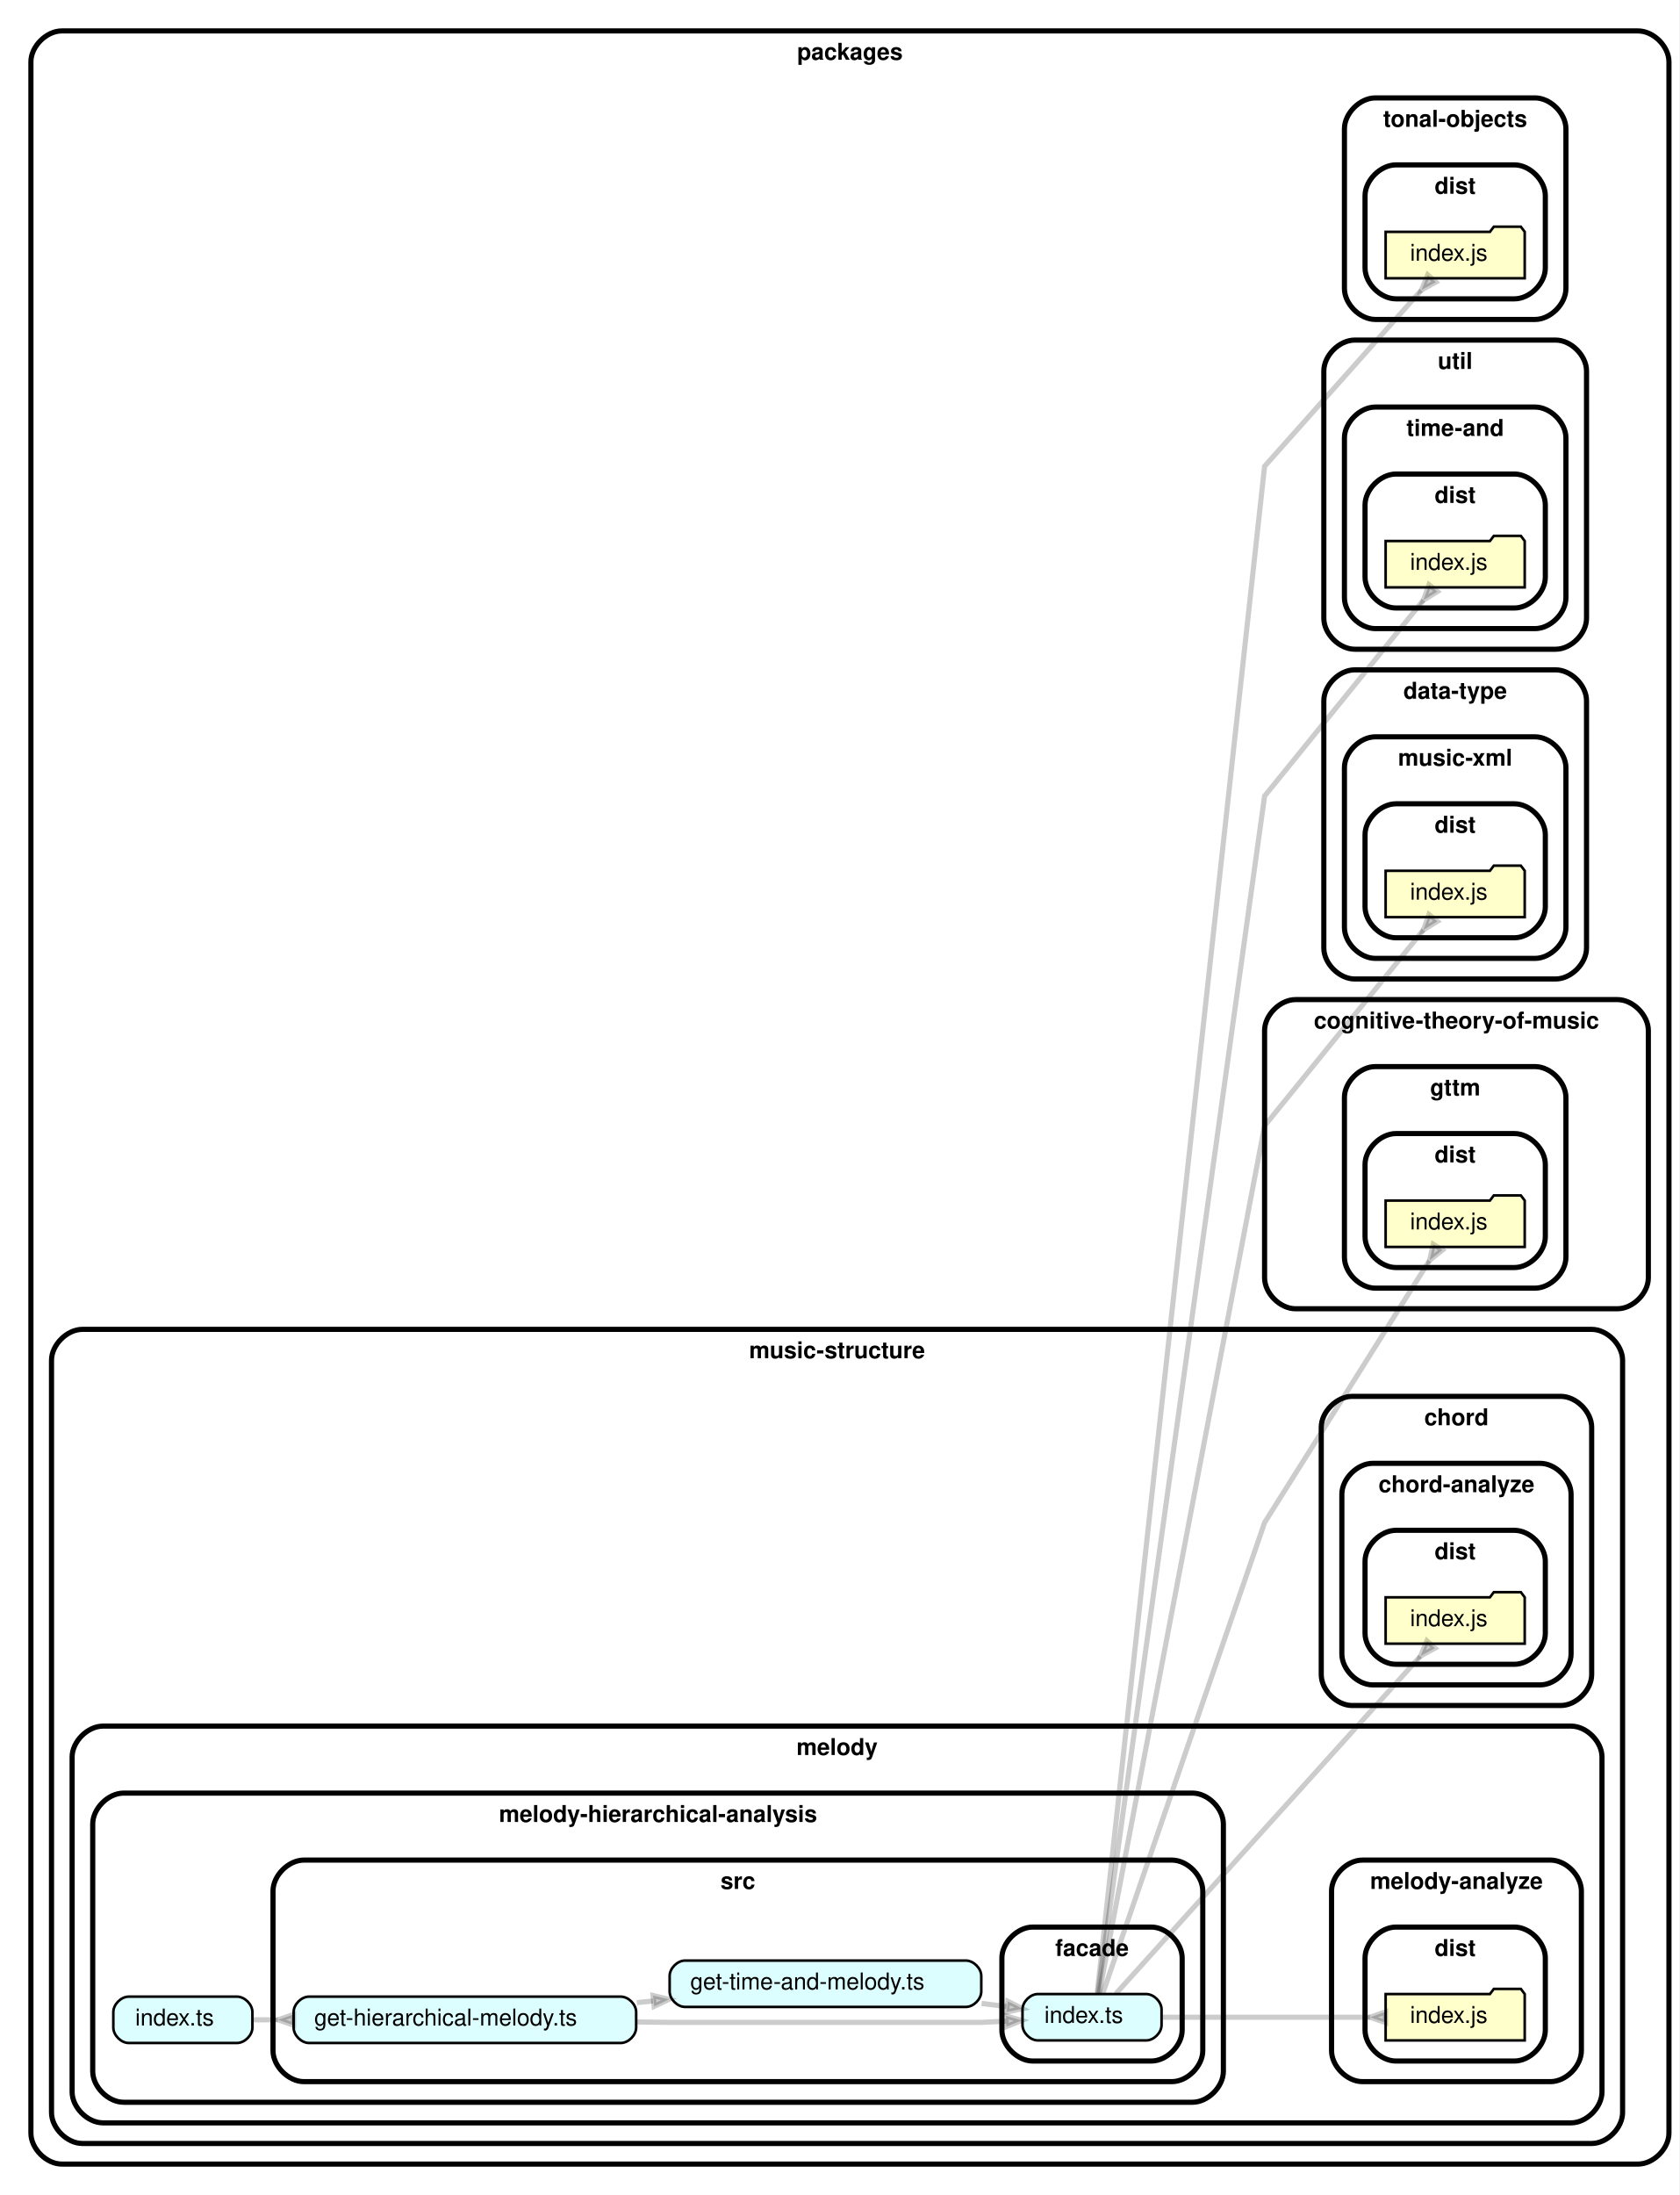
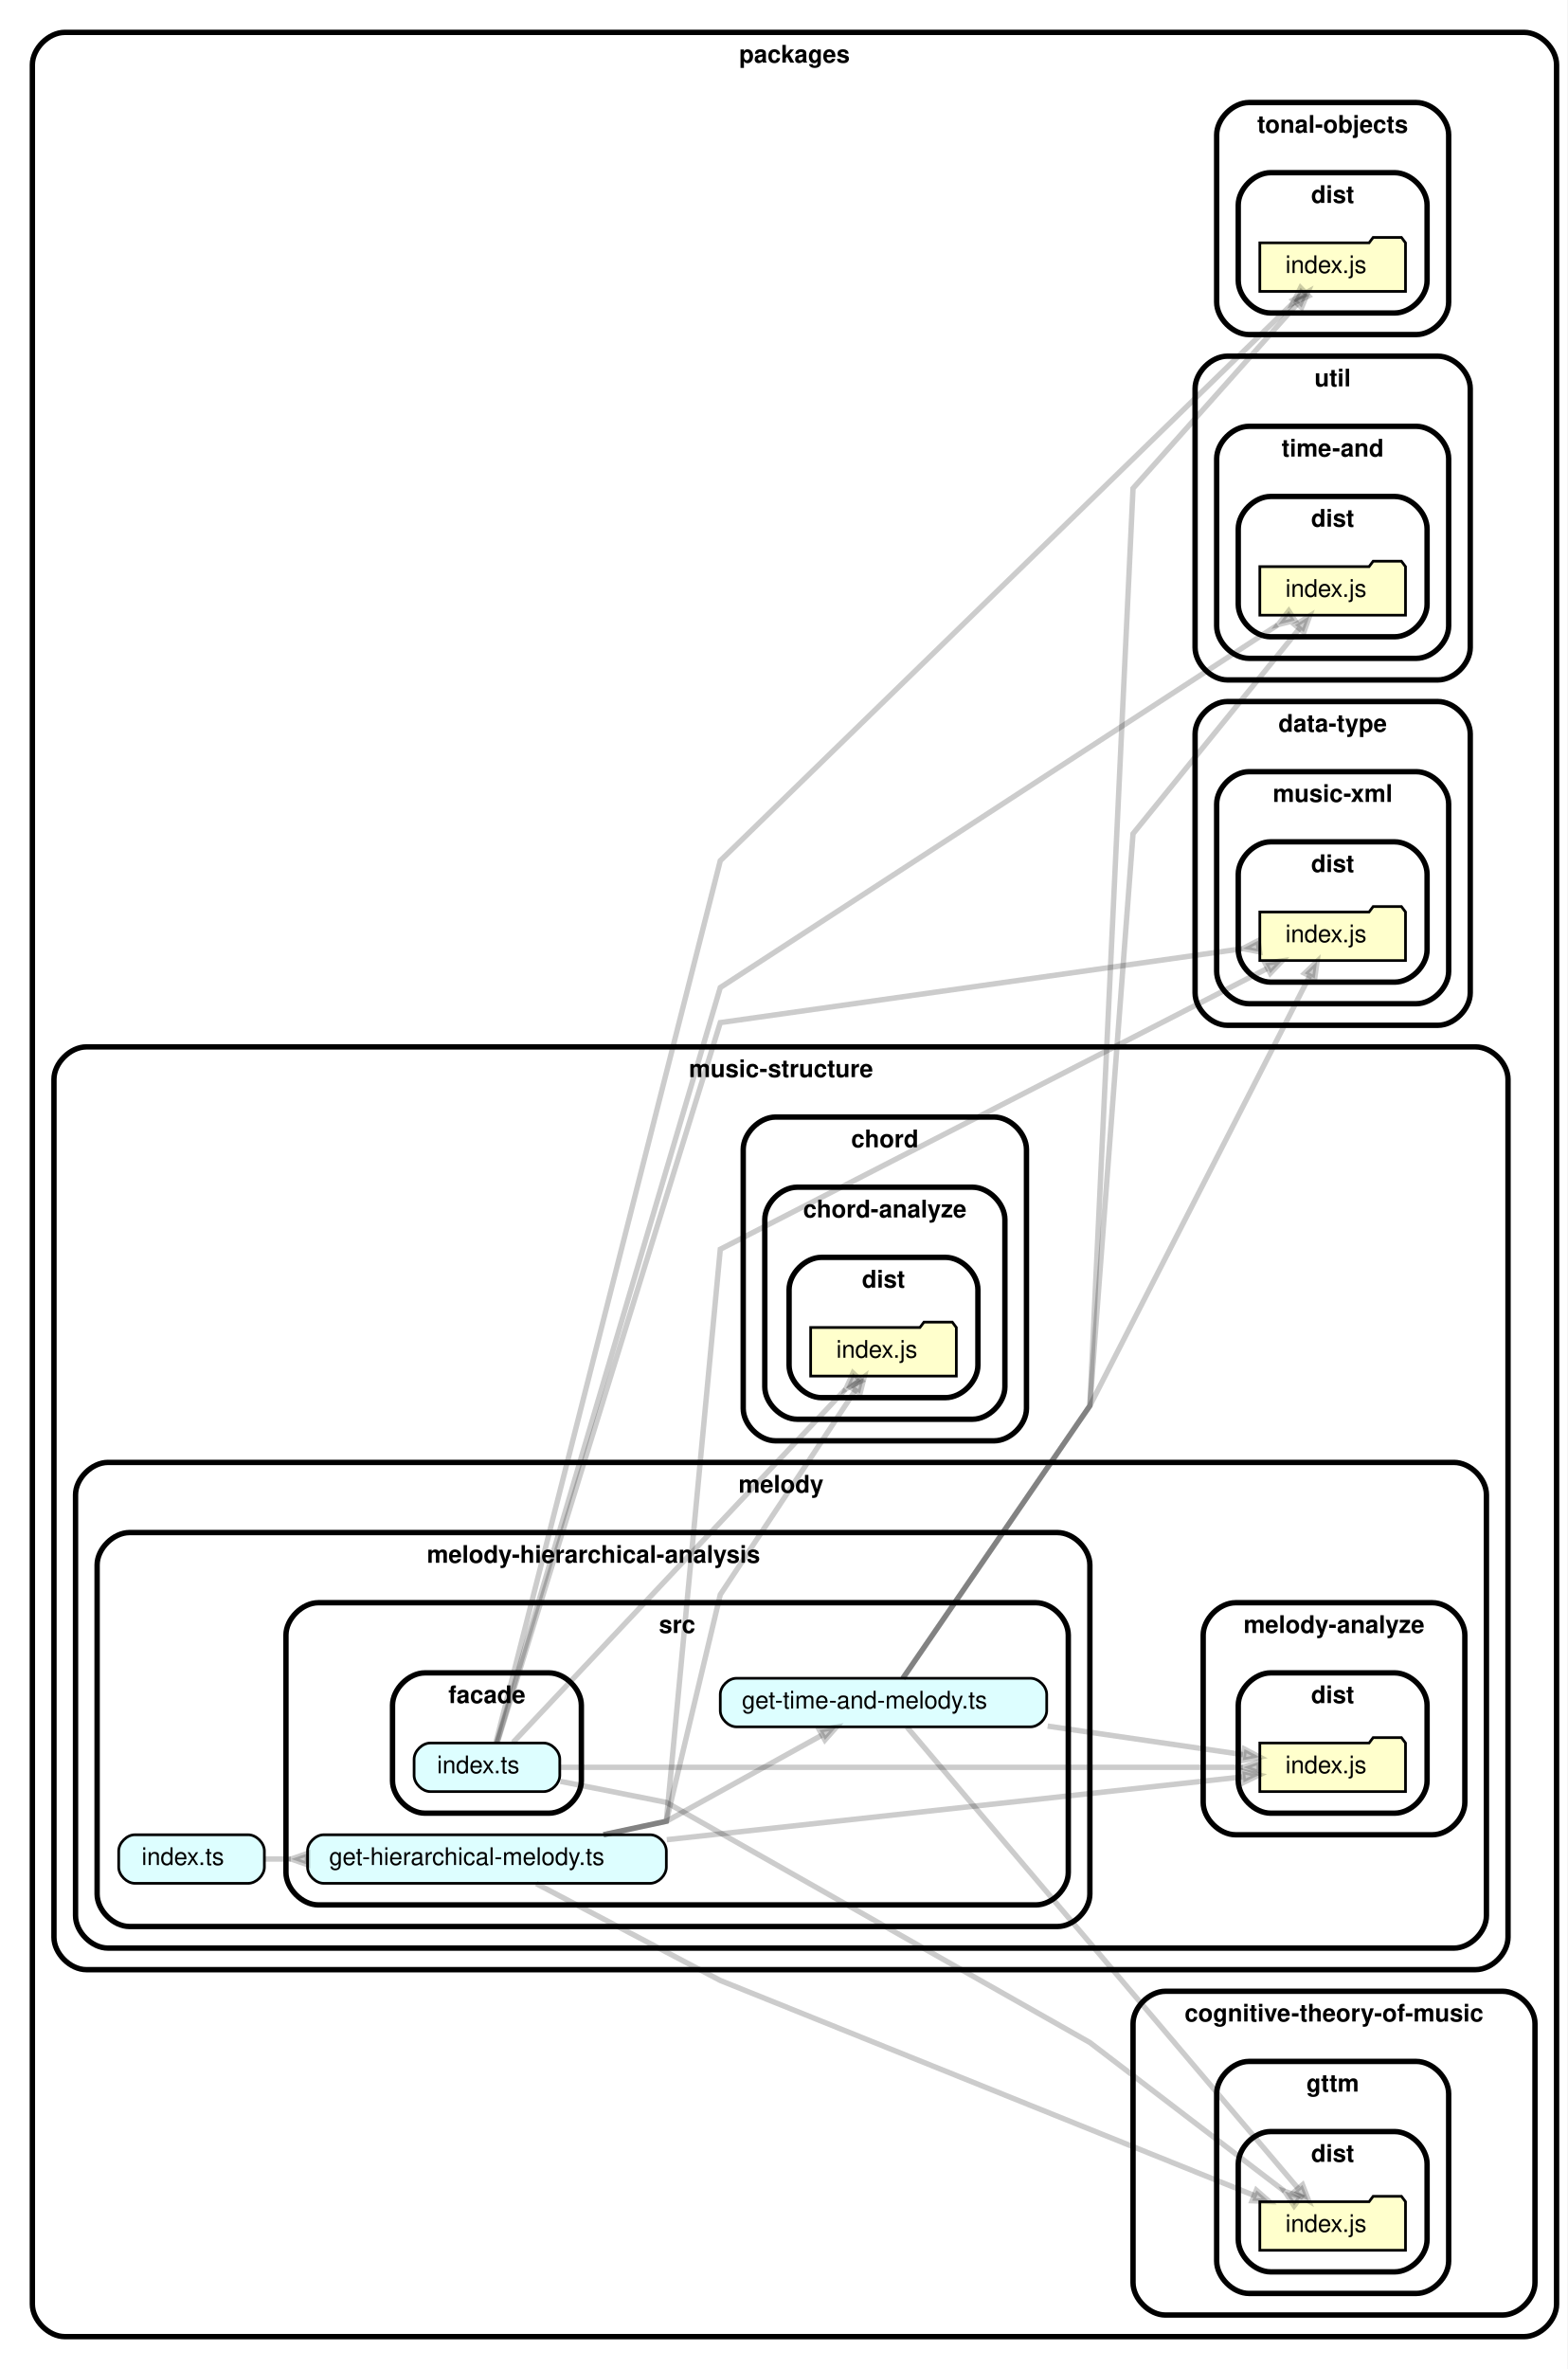
- <svg xmlns="http://www.w3.org/2000/svg" xmlns:xlink="http://www.w3.org/1999/xlink" width="652pt" height="852pt" viewBox="0.00 0.00 652.00 852.00">
-   <g id="graph0" class="graph" transform="scale(1 1) rotate(0) translate(4 848)">
-     <polygon fill="white" stroke="transparent" points="-4,4 -4,-848 648,-848 648,4 -4,4" />
+ <svg xmlns="http://www.w3.org/2000/svg" xmlns:xlink="http://www.w3.org/1999/xlink" width="581pt" height="878pt" viewBox="0.00 0.00 581.00 878.00">
+   <g id="graph0" class="graph" transform="scale(1 1) rotate(0) translate(4 874)">
+     <polygon fill="white" stroke="transparent" points="-4,4 -4,-874 577,-874 577,4 -4,4" />
    <g id="clust1" class="cluster">
-       <path fill="#ffffff" stroke="black" stroke-width="2" d="M20,-8C20,-8 632,-8 632,-8 638,-8 644,-14 644,-20 644,-20 644,-824 644,-824 644,-830 638,-836 632,-836 632,-836 20,-836 20,-836 14,-836 8,-830 8,-824 8,-824 8,-20 8,-20 8,-14 14,-8 20,-8" />
-       <text text-anchor="middle" x="326" y="-824.8" font-family="Helvetica,sans-Serif" font-weight="bold" font-size="9.00">packages</text>
+       <path fill="#ffffff" stroke="black" stroke-width="2" d="M20,-8C20,-8 561,-8 561,-8 567,-8 573,-14 573,-20 573,-20 573,-850 573,-850 573,-856 567,-862 561,-862 561,-862 20,-862 20,-862 14,-862 8,-856 8,-850 8,-850 8,-20 8,-20 8,-14 14,-8 20,-8" />
+       <text text-anchor="middle" x="290.5" y="-850.8" font-family="Helvetica,sans-Serif" font-weight="bold" font-size="9.00">packages</text>
    </g>
    <g id="clust2" class="cluster">
-       <path fill="#ffffff" stroke="black" stroke-width="2" d="M499,-340C499,-340 624,-340 624,-340 630,-340 636,-346 636,-352 636,-352 636,-448 636,-448 636,-454 630,-460 624,-460 624,-460 499,-460 499,-460 493,-460 487,-454 487,-448 487,-448 487,-352 487,-352 487,-346 493,-340 499,-340" />
-       <text text-anchor="middle" x="561.5" y="-448.8" font-family="Helvetica,sans-Serif" font-weight="bold" font-size="9.00">cognitive-theory-of-music</text>
+       <path fill="#ffffff" stroke="black" stroke-width="2" d="M428,-16C428,-16 553,-16 553,-16 559,-16 565,-22 565,-28 565,-28 565,-124 565,-124 565,-130 559,-136 553,-136 553,-136 428,-136 428,-136 422,-136 416,-130 416,-124 416,-124 416,-28 416,-28 416,-22 422,-16 428,-16" />
+       <text text-anchor="middle" x="490.5" y="-124.8" font-family="Helvetica,sans-Serif" font-weight="bold" font-size="9.00">cognitive-theory-of-music</text>
    </g>
    <g id="clust3" class="cluster">
-       <path fill="#ffffff" stroke="black" stroke-width="2" d="M530,-348C530,-348 592,-348 592,-348 598,-348 604,-354 604,-360 604,-360 604,-422 604,-422 604,-428 598,-434 592,-434 592,-434 530,-434 530,-434 524,-434 518,-428 518,-422 518,-422 518,-360 518,-360 518,-354 524,-348 530,-348" />
-       <text text-anchor="middle" x="561" y="-422.8" font-family="Helvetica,sans-Serif" font-weight="bold" font-size="9.00">gttm</text>
+       <path fill="#ffffff" stroke="black" stroke-width="2" d="M459,-24C459,-24 521,-24 521,-24 527,-24 533,-30 533,-36 533,-36 533,-98 533,-98 533,-104 527,-110 521,-110 521,-110 459,-110 459,-110 453,-110 447,-104 447,-98 447,-98 447,-36 447,-36 447,-30 453,-24 459,-24" />
+       <text text-anchor="middle" x="490" y="-98.8" font-family="Helvetica,sans-Serif" font-weight="bold" font-size="9.00">gttm</text>
    </g>
    <g id="clust4" class="cluster">
-       <path fill="#ffffff" stroke="black" stroke-width="2" d="M538,-356C538,-356 584,-356 584,-356 590,-356 596,-362 596,-368 596,-368 596,-396 596,-396 596,-402 590,-408 584,-408 584,-408 538,-408 538,-408 532,-408 526,-402 526,-396 526,-396 526,-368 526,-368 526,-362 532,-356 538,-356" />
-       <text text-anchor="middle" x="561" y="-396.8" font-family="Helvetica,sans-Serif" font-weight="bold" font-size="9.00">dist</text>
+       <path fill="#ffffff" stroke="black" stroke-width="2" d="M467,-32C467,-32 513,-32 513,-32 519,-32 525,-38 525,-44 525,-44 525,-72 525,-72 525,-78 519,-84 513,-84 513,-84 467,-84 467,-84 461,-84 455,-78 455,-72 455,-72 455,-44 455,-44 455,-38 461,-32 467,-32" />
+       <text text-anchor="middle" x="490" y="-72.8" font-family="Helvetica,sans-Serif" font-weight="bold" font-size="9.00">dist</text>
    </g>
    <g id="clust5" class="cluster">
-       <path fill="#ffffff" stroke="black" stroke-width="2" d="M522,-468C522,-468 600,-468 600,-468 606,-468 612,-474 612,-480 612,-480 612,-576 612,-576 612,-582 606,-588 600,-588 600,-588 522,-588 522,-588 516,-588 510,-582 510,-576 510,-576 510,-480 510,-480 510,-474 516,-468 522,-468" />
-       <text text-anchor="middle" x="561" y="-576.8" font-family="Helvetica,sans-Serif" font-weight="bold" font-size="9.00">data-type</text>
+       <path fill="#ffffff" stroke="black" stroke-width="2" d="M451,-494C451,-494 529,-494 529,-494 535,-494 541,-500 541,-506 541,-506 541,-602 541,-602 541,-608 535,-614 529,-614 529,-614 451,-614 451,-614 445,-614 439,-608 439,-602 439,-602 439,-506 439,-506 439,-500 445,-494 451,-494" />
+       <text text-anchor="middle" x="490" y="-602.8" font-family="Helvetica,sans-Serif" font-weight="bold" font-size="9.00">data-type</text>
    </g>
    <g id="clust6" class="cluster">
-       <path fill="#ffffff" stroke="black" stroke-width="2" d="M530,-476C530,-476 592,-476 592,-476 598,-476 604,-482 604,-488 604,-488 604,-550 604,-550 604,-556 598,-562 592,-562 592,-562 530,-562 530,-562 524,-562 518,-556 518,-550 518,-550 518,-488 518,-488 518,-482 524,-476 530,-476" />
-       <text text-anchor="middle" x="561" y="-550.8" font-family="Helvetica,sans-Serif" font-weight="bold" font-size="9.00">music-xml</text>
+       <path fill="#ffffff" stroke="black" stroke-width="2" d="M459,-502C459,-502 521,-502 521,-502 527,-502 533,-508 533,-514 533,-514 533,-576 533,-576 533,-582 527,-588 521,-588 521,-588 459,-588 459,-588 453,-588 447,-582 447,-576 447,-576 447,-514 447,-514 447,-508 453,-502 459,-502" />
+       <text text-anchor="middle" x="490" y="-576.8" font-family="Helvetica,sans-Serif" font-weight="bold" font-size="9.00">music-xml</text>
    </g>
    <g id="clust7" class="cluster">
-       <path fill="#ffffff" stroke="black" stroke-width="2" d="M538,-484C538,-484 584,-484 584,-484 590,-484 596,-490 596,-496 596,-496 596,-524 596,-524 596,-530 590,-536 584,-536 584,-536 538,-536 538,-536 532,-536 526,-530 526,-524 526,-524 526,-496 526,-496 526,-490 532,-484 538,-484" />
-       <text text-anchor="middle" x="561" y="-524.8" font-family="Helvetica,sans-Serif" font-weight="bold" font-size="9.00">dist</text>
+       <path fill="#ffffff" stroke="black" stroke-width="2" d="M467,-510C467,-510 513,-510 513,-510 519,-510 525,-516 525,-522 525,-522 525,-550 525,-550 525,-556 519,-562 513,-562 513,-562 467,-562 467,-562 461,-562 455,-556 455,-550 455,-550 455,-522 455,-522 455,-516 461,-510 467,-510" />
+       <text text-anchor="middle" x="490" y="-550.8" font-family="Helvetica,sans-Serif" font-weight="bold" font-size="9.00">dist</text>
    </g>
    <g id="clust8" class="cluster">
-       <path fill="#ffffff" stroke="black" stroke-width="2" d="M28,-16C28,-16 614,-16 614,-16 620,-16 626,-22 626,-28 626,-28 626,-320 626,-320 626,-326 620,-332 614,-332 614,-332 28,-332 28,-332 22,-332 16,-326 16,-320 16,-320 16,-28 16,-28 16,-22 22,-16 28,-16" />
-       <text text-anchor="middle" x="321" y="-320.8" font-family="Helvetica,sans-Serif" font-weight="bold" font-size="9.00">music-structure</text>
+       <path fill="#ffffff" stroke="black" stroke-width="2" d="M28,-144C28,-144 543,-144 543,-144 549,-144 555,-150 555,-156 555,-156 555,-474 555,-474 555,-480 549,-486 543,-486 543,-486 28,-486 28,-486 22,-486 16,-480 16,-474 16,-474 16,-156 16,-156 16,-150 22,-144 28,-144" />
+       <text text-anchor="middle" x="285.5" y="-474.8" font-family="Helvetica,sans-Serif" font-weight="bold" font-size="9.00">music-structure</text>
    </g>
    <g id="clust9" class="cluster">
-       <path fill="#ffffff" stroke="black" stroke-width="2" d="M521,-186C521,-186 602,-186 602,-186 608,-186 614,-192 614,-198 614,-198 614,-294 614,-294 614,-300 608,-306 602,-306 602,-306 521,-306 521,-306 515,-306 509,-300 509,-294 509,-294 509,-198 509,-198 509,-192 515,-186 521,-186" />
-       <text text-anchor="middle" x="561.5" y="-294.8" font-family="Helvetica,sans-Serif" font-weight="bold" font-size="9.00">chord</text>
+       <path fill="#ffffff" stroke="black" stroke-width="2" d="M283.5,-340C283.5,-340 364.5,-340 364.5,-340 370.5,-340 376.5,-346 376.5,-352 376.5,-352 376.5,-448 376.5,-448 376.5,-454 370.5,-460 364.5,-460 364.5,-460 283.5,-460 283.5,-460 277.5,-460 271.5,-454 271.5,-448 271.5,-448 271.5,-352 271.5,-352 271.5,-346 277.5,-340 283.5,-340" />
+       <text text-anchor="middle" x="324" y="-448.8" font-family="Helvetica,sans-Serif" font-weight="bold" font-size="9.00">chord</text>
    </g>
    <g id="clust10" class="cluster">
-       <path fill="#ffffff" stroke="black" stroke-width="2" d="M529,-194C529,-194 594,-194 594,-194 600,-194 606,-200 606,-206 606,-206 606,-268 606,-268 606,-274 600,-280 594,-280 594,-280 529,-280 529,-280 523,-280 517,-274 517,-268 517,-268 517,-206 517,-206 517,-200 523,-194 529,-194" />
-       <text text-anchor="middle" x="561.5" y="-268.8" font-family="Helvetica,sans-Serif" font-weight="bold" font-size="9.00">chord-analyze</text>
+       <path fill="#ffffff" stroke="black" stroke-width="2" d="M291.5,-348C291.5,-348 356.5,-348 356.5,-348 362.5,-348 368.5,-354 368.5,-360 368.5,-360 368.5,-422 368.5,-422 368.5,-428 362.5,-434 356.5,-434 356.5,-434 291.5,-434 291.5,-434 285.5,-434 279.5,-428 279.5,-422 279.5,-422 279.5,-360 279.5,-360 279.5,-354 285.5,-348 291.5,-348" />
+       <text text-anchor="middle" x="324" y="-422.8" font-family="Helvetica,sans-Serif" font-weight="bold" font-size="9.00">chord-analyze</text>
    </g>
    <g id="clust11" class="cluster">
-       <path fill="#ffffff" stroke="black" stroke-width="2" d="M538,-202C538,-202 584,-202 584,-202 590,-202 596,-208 596,-214 596,-214 596,-242 596,-242 596,-248 590,-254 584,-254 584,-254 538,-254 538,-254 532,-254 526,-248 526,-242 526,-242 526,-214 526,-214 526,-208 532,-202 538,-202" />
-       <text text-anchor="middle" x="561" y="-242.8" font-family="Helvetica,sans-Serif" font-weight="bold" font-size="9.00">dist</text>
+       <path fill="#ffffff" stroke="black" stroke-width="2" d="M300.5,-356C300.5,-356 346.5,-356 346.5,-356 352.5,-356 358.5,-362 358.5,-368 358.5,-368 358.5,-396 358.5,-396 358.5,-402 352.5,-408 346.5,-408 346.5,-408 300.5,-408 300.5,-408 294.5,-408 288.5,-402 288.5,-396 288.5,-396 288.5,-368 288.5,-368 288.5,-362 294.5,-356 300.5,-356" />
+       <text text-anchor="middle" x="323.5" y="-396.8" font-family="Helvetica,sans-Serif" font-weight="bold" font-size="9.00">dist</text>
    </g>
    <g id="clust12" class="cluster">
-       <path fill="#ffffff" stroke="black" stroke-width="2" d="M36,-24C36,-24 606,-24 606,-24 612,-24 618,-30 618,-36 618,-36 618,-166 618,-166 618,-172 612,-178 606,-178 606,-178 36,-178 36,-178 30,-178 24,-172 24,-166 24,-166 24,-36 24,-36 24,-30 30,-24 36,-24" />
-       <text text-anchor="middle" x="321" y="-166.8" font-family="Helvetica,sans-Serif" font-weight="bold" font-size="9.00">melody</text>
+       <path fill="#ffffff" stroke="black" stroke-width="2" d="M36,-152C36,-152 535,-152 535,-152 541,-152 547,-158 547,-164 547,-164 547,-320 547,-320 547,-326 541,-332 535,-332 535,-332 36,-332 36,-332 30,-332 24,-326 24,-320 24,-320 24,-164 24,-164 24,-158 30,-152 36,-152" />
+       <text text-anchor="middle" x="285.5" y="-320.8" font-family="Helvetica,sans-Serif" font-weight="bold" font-size="9.00">melody</text>
    </g>
    <g id="clust13" class="cluster">
-       <path fill="#ffffff" stroke="black" stroke-width="2" d="M525,-40C525,-40 598,-40 598,-40 604,-40 610,-46 610,-52 610,-52 610,-114 610,-114 610,-120 604,-126 598,-126 598,-126 525,-126 525,-126 519,-126 513,-120 513,-114 513,-114 513,-52 513,-52 513,-46 519,-40 525,-40" />
-       <text text-anchor="middle" x="561.5" y="-114.8" font-family="Helvetica,sans-Serif" font-weight="bold" font-size="9.00">melody-analyze</text>
+       <path fill="#ffffff" stroke="black" stroke-width="2" d="M454,-194C454,-194 527,-194 527,-194 533,-194 539,-200 539,-206 539,-206 539,-268 539,-268 539,-274 533,-280 527,-280 527,-280 454,-280 454,-280 448,-280 442,-274 442,-268 442,-268 442,-206 442,-206 442,-200 448,-194 454,-194" />
+       <text text-anchor="middle" x="490.5" y="-268.8" font-family="Helvetica,sans-Serif" font-weight="bold" font-size="9.00">melody-analyze</text>
    </g>
    <g id="clust14" class="cluster">
-       <path fill="#ffffff" stroke="black" stroke-width="2" d="M538,-48C538,-48 584,-48 584,-48 590,-48 596,-54 596,-60 596,-60 596,-88 596,-88 596,-94 590,-100 584,-100 584,-100 538,-100 538,-100 532,-100 526,-94 526,-88 526,-88 526,-60 526,-60 526,-54 532,-48 538,-48" />
-       <text text-anchor="middle" x="561" y="-88.8" font-family="Helvetica,sans-Serif" font-weight="bold" font-size="9.00">dist</text>
+       <path fill="#ffffff" stroke="black" stroke-width="2" d="M467,-202C467,-202 513,-202 513,-202 519,-202 525,-208 525,-214 525,-214 525,-242 525,-242 525,-248 519,-254 513,-254 513,-254 467,-254 467,-254 461,-254 455,-248 455,-242 455,-242 455,-214 455,-214 455,-208 461,-202 467,-202" />
+       <text text-anchor="middle" x="490" y="-242.8" font-family="Helvetica,sans-Serif" font-weight="bold" font-size="9.00">dist</text>
    </g>
    <g id="clust15" class="cluster">
-       <path fill="#ffffff" stroke="black" stroke-width="2" d="M44,-32C44,-32 459,-32 459,-32 465,-32 471,-38 471,-44 471,-44 471,-140 471,-140 471,-146 465,-152 459,-152 459,-152 44,-152 44,-152 38,-152 32,-146 32,-140 32,-140 32,-44 32,-44 32,-38 38,-32 44,-32" />
-       <text text-anchor="middle" x="251.5" y="-140.8" font-family="Helvetica,sans-Serif" font-weight="bold" font-size="9.00">melody-hierarchical-analysis</text>
+       <path fill="#ffffff" stroke="black" stroke-width="2" d="M44,-160C44,-160 388,-160 388,-160 394,-160 400,-166 400,-172 400,-172 400,-294 400,-294 400,-300 394,-306 388,-306 388,-306 44,-306 44,-306 38,-306 32,-300 32,-294 32,-294 32,-172 32,-172 32,-166 38,-160 44,-160" />
+       <text text-anchor="middle" x="216" y="-294.8" font-family="Helvetica,sans-Serif" font-weight="bold" font-size="9.00">melody-hierarchical-analysis</text>
    </g>
    <g id="clust16" class="cluster">
-       <path fill="#ffffff" stroke="black" stroke-width="2" d="M114,-40C114,-40 451,-40 451,-40 457,-40 463,-46 463,-52 463,-52 463,-114 463,-114 463,-120 457,-126 451,-126 451,-126 114,-126 114,-126 108,-126 102,-120 102,-114 102,-114 102,-52 102,-52 102,-46 108,-40 114,-40" />
-       <text text-anchor="middle" x="282.5" y="-114.8" font-family="Helvetica,sans-Serif" font-weight="bold" font-size="9.00">src</text>
+       <path fill="#ffffff" stroke="black" stroke-width="2" d="M114,-168C114,-168 380,-168 380,-168 386,-168 392,-174 392,-180 392,-180 392,-268 392,-268 392,-274 386,-280 380,-280 380,-280 114,-280 114,-280 108,-280 102,-274 102,-268 102,-268 102,-180 102,-180 102,-174 108,-168 114,-168" />
+       <text text-anchor="middle" x="247" y="-268.8" font-family="Helvetica,sans-Serif" font-weight="bold" font-size="9.00">src</text>
    </g>
    <g id="clust17" class="cluster">
-       <path fill="#ffffff" stroke="black" stroke-width="2" d="M397,-48C397,-48 443,-48 443,-48 449,-48 455,-54 455,-60 455,-60 455,-88 455,-88 455,-94 449,-100 443,-100 443,-100 397,-100 397,-100 391,-100 385,-94 385,-88 385,-88 385,-60 385,-60 385,-54 391,-48 397,-48" />
-       <text text-anchor="middle" x="420" y="-88.8" font-family="Helvetica,sans-Serif" font-weight="bold" font-size="9.00">facade</text>
+       <path fill="#ffffff" stroke="black" stroke-width="2" d="M153.5,-202C153.5,-202 199.5,-202 199.5,-202 205.5,-202 211.5,-208 211.5,-214 211.5,-214 211.5,-242 211.5,-242 211.5,-248 205.5,-254 199.5,-254 199.5,-254 153.5,-254 153.5,-254 147.5,-254 141.5,-248 141.5,-242 141.5,-242 141.5,-214 141.5,-214 141.5,-208 147.5,-202 153.5,-202" />
+       <text text-anchor="middle" x="176.5" y="-242.8" font-family="Helvetica,sans-Serif" font-weight="bold" font-size="9.00">facade</text>
    </g>
    <g id="clust18" class="cluster">
-       <path fill="#ffffff" stroke="black" stroke-width="2" d="M530,-724C530,-724 592,-724 592,-724 598,-724 604,-730 604,-736 604,-736 604,-798 604,-798 604,-804 598,-810 592,-810 592,-810 530,-810 530,-810 524,-810 518,-804 518,-798 518,-798 518,-736 518,-736 518,-730 524,-724 530,-724" />
-       <text text-anchor="middle" x="561" y="-798.8" font-family="Helvetica,sans-Serif" font-weight="bold" font-size="9.00">tonal-objects</text>
+       <path fill="#ffffff" stroke="black" stroke-width="2" d="M459,-750C459,-750 521,-750 521,-750 527,-750 533,-756 533,-762 533,-762 533,-824 533,-824 533,-830 527,-836 521,-836 521,-836 459,-836 459,-836 453,-836 447,-830 447,-824 447,-824 447,-762 447,-762 447,-756 453,-750 459,-750" />
+       <text text-anchor="middle" x="490" y="-824.8" font-family="Helvetica,sans-Serif" font-weight="bold" font-size="9.00">tonal-objects</text>
    </g>
    <g id="clust19" class="cluster">
-       <path fill="#ffffff" stroke="black" stroke-width="2" d="M538,-732C538,-732 584,-732 584,-732 590,-732 596,-738 596,-744 596,-744 596,-772 596,-772 596,-778 590,-784 584,-784 584,-784 538,-784 538,-784 532,-784 526,-778 526,-772 526,-772 526,-744 526,-744 526,-738 532,-732 538,-732" />
-       <text text-anchor="middle" x="561" y="-772.8" font-family="Helvetica,sans-Serif" font-weight="bold" font-size="9.00">dist</text>
+       <path fill="#ffffff" stroke="black" stroke-width="2" d="M467,-758C467,-758 513,-758 513,-758 519,-758 525,-764 525,-770 525,-770 525,-798 525,-798 525,-804 519,-810 513,-810 513,-810 467,-810 467,-810 461,-810 455,-804 455,-798 455,-798 455,-770 455,-770 455,-764 461,-758 467,-758" />
+       <text text-anchor="middle" x="490" y="-798.8" font-family="Helvetica,sans-Serif" font-weight="bold" font-size="9.00">dist</text>
    </g>
    <g id="clust20" class="cluster">
-       <path fill="#ffffff" stroke="black" stroke-width="2" d="M522,-596C522,-596 600,-596 600,-596 606,-596 612,-602 612,-608 612,-608 612,-704 612,-704 612,-710 606,-716 600,-716 600,-716 522,-716 522,-716 516,-716 510,-710 510,-704 510,-704 510,-608 510,-608 510,-602 516,-596 522,-596" />
-       <text text-anchor="middle" x="561" y="-704.8" font-family="Helvetica,sans-Serif" font-weight="bold" font-size="9.00">util</text>
+       <path fill="#ffffff" stroke="black" stroke-width="2" d="M451,-622C451,-622 529,-622 529,-622 535,-622 541,-628 541,-634 541,-634 541,-730 541,-730 541,-736 535,-742 529,-742 529,-742 451,-742 451,-742 445,-742 439,-736 439,-730 439,-730 439,-634 439,-634 439,-628 445,-622 451,-622" />
+       <text text-anchor="middle" x="490" y="-730.8" font-family="Helvetica,sans-Serif" font-weight="bold" font-size="9.00">util</text>
    </g>
    <g id="clust21" class="cluster">
-       <path fill="#ffffff" stroke="black" stroke-width="2" d="M530,-604C530,-604 592,-604 592,-604 598,-604 604,-610 604,-616 604,-616 604,-678 604,-678 604,-684 598,-690 592,-690 592,-690 530,-690 530,-690 524,-690 518,-684 518,-678 518,-678 518,-616 518,-616 518,-610 524,-604 530,-604" />
-       <text text-anchor="middle" x="561" y="-678.8" font-family="Helvetica,sans-Serif" font-weight="bold" font-size="9.00">time-and</text>
+       <path fill="#ffffff" stroke="black" stroke-width="2" d="M459,-630C459,-630 521,-630 521,-630 527,-630 533,-636 533,-642 533,-642 533,-704 533,-704 533,-710 527,-716 521,-716 521,-716 459,-716 459,-716 453,-716 447,-710 447,-704 447,-704 447,-642 447,-642 447,-636 453,-630 459,-630" />
+       <text text-anchor="middle" x="490" y="-704.8" font-family="Helvetica,sans-Serif" font-weight="bold" font-size="9.00">time-and</text>
    </g>
    <g id="clust22" class="cluster">
-       <path fill="#ffffff" stroke="black" stroke-width="2" d="M538,-612C538,-612 584,-612 584,-612 590,-612 596,-618 596,-624 596,-624 596,-652 596,-652 596,-658 590,-664 584,-664 584,-664 538,-664 538,-664 532,-664 526,-658 526,-652 526,-652 526,-624 526,-624 526,-618 532,-612 538,-612" />
-       <text text-anchor="middle" x="561" y="-652.8" font-family="Helvetica,sans-Serif" font-weight="bold" font-size="9.00">dist</text>
+       <path fill="#ffffff" stroke="black" stroke-width="2" d="M467,-638C467,-638 513,-638 513,-638 519,-638 525,-644 525,-650 525,-650 525,-678 525,-678 525,-684 519,-690 513,-690 513,-690 467,-690 467,-690 461,-690 455,-684 455,-678 455,-678 455,-650 455,-650 455,-644 461,-638 467,-638" />
+       <text text-anchor="middle" x="490" y="-678.8" font-family="Helvetica,sans-Serif" font-weight="bold" font-size="9.00">dist</text>
    </g>
    <g id="node1" class="node">
      <g id="a_node1">
        <a xlink:href="packages/cognitive-theory-of-music/gttm/dist/index.js" xlink:title="index.js">
-           <polygon fill="#ffffcc" stroke="black" points="588,-382 586.5,-384 576,-384 574.5,-382 534,-382 534,-364 588,-364 588,-382" />
-           <text text-anchor="start" x="543.5" y="-370.8" font-family="Helvetica,sans-Serif" font-size="9.00">index.js</text>
+           <polygon fill="#ffffcc" stroke="black" points="517,-58 515.5,-60 505,-60 503.5,-58 463,-58 463,-40 517,-40 517,-58" />
+           <text text-anchor="start" x="472.5" y="-46.8" font-family="Helvetica,sans-Serif" font-size="9.00">index.js</text>
        </a>
      </g>
    </g>
    <g id="node2" class="node">
      <g id="a_node2">
        <a xlink:href="packages/data-type/music-xml/dist/index.js" xlink:title="index.js">
-           <polygon fill="#ffffcc" stroke="black" points="588,-510 586.5,-512 576,-512 574.5,-510 534,-510 534,-492 588,-492 588,-510" />
-           <text text-anchor="start" x="543.5" y="-498.8" font-family="Helvetica,sans-Serif" font-size="9.00">index.js</text>
+           <polygon fill="#ffffcc" stroke="black" points="517,-536 515.5,-538 505,-538 503.5,-536 463,-536 463,-518 517,-518 517,-536" />
+           <text text-anchor="start" x="472.5" y="-524.8" font-family="Helvetica,sans-Serif" font-size="9.00">index.js</text>
        </a>
      </g>
    </g>
    <g id="node3" class="node">
      <g id="a_node3">
        <a xlink:href="packages/music-structure/chord/chord-analyze/dist/index.js" xlink:title="index.js">
-           <polygon fill="#ffffcc" stroke="black" points="588,-228 586.5,-230 576,-230 574.5,-228 534,-228 534,-210 588,-210 588,-228" />
-           <text text-anchor="start" x="543.5" y="-216.8" font-family="Helvetica,sans-Serif" font-size="9.00">index.js</text>
+           <polygon fill="#ffffcc" stroke="black" points="350.5,-382 349,-384 338.5,-384 337,-382 296.5,-382 296.5,-364 350.5,-364 350.5,-382" />
+           <text text-anchor="start" x="306" y="-370.8" font-family="Helvetica,sans-Serif" font-size="9.00">index.js</text>
        </a>
      </g>
    </g>
    <g id="node4" class="node">
      <g id="a_node4">
        <a xlink:href="packages/music-structure/melody/melody-analyze/dist/index.js" xlink:title="index.js">
-           <polygon fill="#ffffcc" stroke="black" points="588,-74 586.5,-76 576,-76 574.5,-74 534,-74 534,-56 588,-56 588,-74" />
-           <text text-anchor="start" x="543.5" y="-62.8" font-family="Helvetica,sans-Serif" font-size="9.00">index.js</text>
+           <polygon fill="#ffffcc" stroke="black" points="517,-228 515.5,-230 505,-230 503.5,-228 463,-228 463,-210 517,-210 517,-228" />
+           <text text-anchor="start" x="472.5" y="-216.8" font-family="Helvetica,sans-Serif" font-size="9.00">index.js</text>
        </a>
      </g>
    </g>
    <g id="node5" class="node">
      <g id="a_node5">
        <a xlink:href="packages/music-structure/melody/melody-hierarchical-analysis/index.ts" xlink:title="index.ts">
-           <path fill="#ddfeff" stroke="black" d="M88,-73C88,-73 46,-73 46,-73 43,-73 40,-70 40,-67 40,-67 40,-61 40,-61 40,-58 43,-55 46,-55 46,-55 88,-55 88,-55 91,-55 94,-58 94,-61 94,-61 94,-67 94,-67 94,-70 91,-73 88,-73" />
-           <text text-anchor="start" x="48.5" y="-61.8" font-family="Helvetica,sans-Serif" font-size="9.00">index.ts</text>
+           <path fill="#ddfeff" stroke="black" d="M88,-194C88,-194 46,-194 46,-194 43,-194 40,-191 40,-188 40,-188 40,-182 40,-182 40,-179 43,-176 46,-176 46,-176 88,-176 88,-176 91,-176 94,-179 94,-182 94,-182 94,-188 94,-188 94,-191 91,-194 88,-194" />
+           <text text-anchor="start" x="48.5" y="-182.8" font-family="Helvetica,sans-Serif" font-size="9.00">index.ts</text>
        </a>
      </g>
    </g>
    <g id="node6" class="node">
      <g id="a_node6">
        <a xlink:href="packages/music-structure/melody/melody-hierarchical-analysis/src/get-hierarchical-melody.ts" xlink:title="get-hierarchical-melody.ts">
-           <path fill="#ddfeff" stroke="black" d="M237,-73C237,-73 116,-73 116,-73 113,-73 110,-70 110,-67 110,-67 110,-61 110,-61 110,-58 113,-55 116,-55 116,-55 237,-55 237,-55 240,-55 243,-58 243,-61 243,-61 243,-67 243,-67 243,-70 240,-73 237,-73" />
-           <text text-anchor="start" x="118" y="-61.8" font-family="Helvetica,sans-Serif" font-size="9.00">get-hierarchical-melody.ts</text>
+           <path fill="#ddfeff" stroke="black" d="M237,-194C237,-194 116,-194 116,-194 113,-194 110,-191 110,-188 110,-188 110,-182 110,-182 110,-179 113,-176 116,-176 116,-176 237,-176 237,-176 240,-176 243,-179 243,-182 243,-182 243,-188 243,-188 243,-191 240,-194 237,-194" />
+           <text text-anchor="start" x="118" y="-182.8" font-family="Helvetica,sans-Serif" font-size="9.00">get-hierarchical-melody.ts</text>
        </a>
      </g>
    </g>
    <g id="edge1" class="edge">
-       <path fill="none" stroke="#000000" stroke-width="2" stroke-opacity="0.2" d="M94.02,-64C97.13,-64 100.41,-64 103.79,-64" />
-       <polygon fill="#000000" fill-opacity="0.2" stroke="#000000" stroke-width="2" stroke-opacity="0.2" points="109.99,-66.1 103.99,-64 109.99,-61.9 109.99,-66.1" />
+       <path fill="none" stroke="#000000" stroke-width="2" stroke-opacity="0.2" d="M94.02,-185C97.13,-185 100.41,-185 103.79,-185" />
+       <polygon fill="#000000" fill-opacity="0.2" stroke="#000000" stroke-width="2" stroke-opacity="0.2" points="109.99,-187.1 103.99,-185 109.99,-182.9 109.99,-187.1" />
+     </g>
+     <g id="edge10" class="edge">
+       <path fill="none" stroke="#000000" stroke-width="2" stroke-opacity="0.2" d="M194.8,-175.89C219.79,-162.74 263,-140 263,-140 263,-140 400.34,-84.7 460.89,-60.32" />
+       <polygon fill="#000000" fill-opacity="0.2" stroke="#000000" stroke-width="2" stroke-opacity="0.2" points="461.72,-62.25 466.5,-58.06 460.15,-58.35 461.72,-62.25" />
+     </g>
+     <g id="edge12" class="edge">
+       <path fill="none" stroke="#000000" stroke-width="2" stroke-opacity="0.2" d="M219.72,-194.02C232.4,-196.73 243,-199 243,-199 243,-199 263,-411 263,-411 263,-411 407.87,-485.36 465.63,-515.01" />
+       <polygon fill="#000000" fill-opacity="0.2" stroke="#000000" stroke-width="2" stroke-opacity="0.2" points="464.97,-517.03 471.27,-517.9 466.89,-513.29 464.97,-517.03" />
+     </g>
+     <g id="edge9" class="edge">
+       <path fill="none" stroke="#000000" stroke-width="2" stroke-opacity="0.2" d="M219.72,-194.02C232.4,-196.73 243,-199 243,-199 243,-199 263,-283 263,-283 263,-283 296.26,-333.3 313.04,-358.69" />
+       <polygon fill="#000000" fill-opacity="0.2" stroke="#000000" stroke-width="2" stroke-opacity="0.2" points="311.3,-359.86 316.36,-363.71 314.8,-357.54 311.3,-359.86" />
+     </g>
+     <g id="edge11" class="edge">
+       <path fill="none" stroke="#000000" stroke-width="2" stroke-opacity="0.2" d="M243.18,-192.17C308.57,-199.31 406.23,-209.97 456.51,-215.45" />
+       <polygon fill="#000000" fill-opacity="0.2" stroke="#000000" stroke-width="2" stroke-opacity="0.2" points="456.5,-217.57 462.69,-216.13 456.96,-213.39 456.5,-217.57" />
+     </g>
+     <g id="node10" class="node">
+       <g id="a_node10">
+         <a xlink:href="packages/music-structure/melody/melody-hierarchical-analysis/src/get-time-and-melody.ts" xlink:title="get-time-and-melody.ts">
+           <path fill="#ddfeff" stroke="black" d="M378,-252C378,-252 269,-252 269,-252 266,-252 263,-249 263,-246 263,-246 263,-240 263,-240 263,-237 266,-234 269,-234 269,-234 378,-234 378,-234 381,-234 384,-237 384,-240 384,-240 384,-246 384,-246 384,-249 381,-252 378,-252" />
+           <text text-anchor="start" x="271" y="-240.8" font-family="Helvetica,sans-Serif" font-size="9.00">get-time-and-melody.ts</text>
+         </a>
+       </g>
+     </g>
+     <g id="edge8" class="edge">
+       <path fill="none" stroke="#000000" stroke-width="2" stroke-opacity="0.2" d="M219.72,-194.02C232.4,-196.73 243,-199 243,-199 243,-199 277.06,-217.85 300.59,-230.88" />
+       <polygon fill="#000000" fill-opacity="0.2" stroke="#000000" stroke-width="2" stroke-opacity="0.2" points="299.76,-232.82 306.03,-233.88 301.79,-229.14 299.76,-232.82" />
    </g>
    <g id="node7" class="node">
      <g id="a_node7">
        <a xlink:href="packages/music-structure/melody/melody-hierarchical-analysis/src/facade/index.ts" xlink:title="index.ts">
-           <path fill="#ddfeff" stroke="black" d="M441,-74C441,-74 399,-74 399,-74 396,-74 393,-71 393,-68 393,-68 393,-62 393,-62 393,-59 396,-56 399,-56 399,-56 441,-56 441,-56 444,-56 447,-59 447,-62 447,-62 447,-68 447,-68 447,-71 444,-74 441,-74" />
-           <text text-anchor="start" x="401.5" y="-62.8" font-family="Helvetica,sans-Serif" font-size="9.00">index.ts</text>
-         </a>
-       </g>
-     </g>
-     <g id="edge8" class="edge">
-       <path fill="none" stroke="#000000" stroke-width="2" stroke-opacity="0.2" d="M243.04,-63.17C250.78,-63.07 256,-63 256,-63 256,-63 377,-63 377,-63 377,-63 381.05,-63.19 386.64,-63.46" />
-       <polygon fill="#000000" fill-opacity="0.2" stroke="#000000" stroke-width="2" stroke-opacity="0.2" points="386.55,-65.56 392.64,-63.74 386.75,-61.36 386.55,-65.56" />
-     </g>
-     <g id="node10" class="node">
-       <g id="a_node10">
-         <a xlink:href="packages/music-structure/melody/melody-hierarchical-analysis/src/get-time-and-melody.ts" xlink:title="get-time-and-melody.ts">
-           <path fill="#ddfeff" stroke="black" d="M371,-87C371,-87 262,-87 262,-87 259,-87 256,-84 256,-81 256,-81 256,-75 256,-75 256,-72 259,-69 262,-69 262,-69 371,-69 371,-69 374,-69 377,-72 377,-75 377,-75 377,-81 377,-81 377,-84 374,-87 371,-87" />
-           <text text-anchor="start" x="264" y="-75.8" font-family="Helvetica,sans-Serif" font-size="9.00">get-time-and-melody.ts</text>
-         </a>
-       </g>
-     </g>
-     <g id="edge9" class="edge">
-       <path fill="none" stroke="#000000" stroke-width="2" stroke-opacity="0.2" d="M243.27,-70.67C245.35,-70.88 247.44,-71.09 249.52,-71.31" />
-       <polygon fill="#000000" fill-opacity="0.2" stroke="#000000" stroke-width="2" stroke-opacity="0.2" points="249.57,-73.42 255.75,-71.94 249.99,-69.24 249.57,-73.42" />
+           <path fill="#ddfeff" stroke="black" d="M197.5,-228C197.5,-228 155.5,-228 155.5,-228 152.5,-228 149.5,-225 149.5,-222 149.5,-222 149.5,-216 149.5,-216 149.5,-213 152.5,-210 155.5,-210 155.5,-210 197.5,-210 197.5,-210 200.5,-210 203.5,-213 203.5,-216 203.5,-216 203.5,-222 203.5,-222 203.5,-225 200.5,-228 197.5,-228" />
+           <text text-anchor="start" x="158" y="-216.8" font-family="Helvetica,sans-Serif" font-size="9.00">index.ts</text>
+         </a>
+       </g>
    </g>
    <g id="edge3" class="edge">
-       <path fill="none" stroke="#000000" stroke-width="2" stroke-opacity="0.2" d="M424.09,-74C437.14,-111.96 487,-257 487,-257 487,-257 531.37,-327.5 550.93,-358.58" />
-       <polygon fill="#000000" fill-opacity="0.2" stroke="#000000" stroke-width="2" stroke-opacity="0.2" points="552.49,-365.02 551.08,-358.82 556.05,-362.78 552.49,-365.02" />
+       <path fill="none" stroke="#000000" stroke-width="2" stroke-opacity="0.2" d="M203.76,-213.79C221.99,-210.17 243,-206 243,-206 243,-206 400,-117 400,-117 400,-117 446.32,-81.61 472.13,-61.89" />
+       <polygon fill="#000000" fill-opacity="0.2" stroke="#000000" stroke-width="2" stroke-opacity="0.2" points="478.27,-59.84 472.23,-61.81 475.72,-56.5 478.27,-59.84" />
    </g>
    <g id="edge5" class="edge">
-       <path fill="none" stroke="#000000" stroke-width="2" stroke-opacity="0.2" d="M422.77,-74.25C433.26,-129.28 487,-411 487,-411 487,-411 528.14,-461.72 548.65,-487.01" />
-       <polygon fill="#000000" fill-opacity="0.2" stroke="#000000" stroke-width="2" stroke-opacity="0.2" points="550.83,-493.03 548.68,-487.05 554.09,-490.38 550.83,-493.03" />
+       <path fill="none" stroke="#000000" stroke-width="2" stroke-opacity="0.2" d="M180.34,-228.18C195.18,-276.07 263,-495 263,-495 263,-495 393.87,-513.53 456.44,-522.39" />
+       <polygon fill="#000000" fill-opacity="0.2" stroke="#000000" stroke-width="2" stroke-opacity="0.2" points="462.34,-525.35 456.69,-522.43 462.93,-521.19 462.34,-525.35" />
    </g>
    <g id="edge2" class="edge">
-       <path fill="none" stroke="#000000" stroke-width="2" stroke-opacity="0.2" d="M429.28,-74.17C452.69,-100.11 519.48,-174.11 547.45,-205.09" />
-       <polygon fill="#000000" fill-opacity="0.2" stroke="#000000" stroke-width="2" stroke-opacity="0.2" points="550.03,-211.09 547.57,-205.23 553.15,-208.27 550.03,-211.09" />
+       <path fill="none" stroke="#000000" stroke-width="2" stroke-opacity="0.2" d="M186.14,-228.17C210.56,-254.11 280.23,-328.11 309.4,-359.09" />
+       <polygon fill="#000000" fill-opacity="0.2" stroke="#000000" stroke-width="2" stroke-opacity="0.2" points="312.2,-365.12 309.61,-359.31 315.25,-362.24 312.2,-365.12" />
    </g>
    <g id="edge4" class="edge">
-       <path fill="none" stroke="#000000" stroke-width="2" stroke-opacity="0.2" d="M447.14,-65C470.05,-65 503.43,-65 527.94,-65" />
-       <polygon fill="#000000" fill-opacity="0.2" stroke="#000000" stroke-width="2" stroke-opacity="0.2" points="533.97,-67.1 527.97,-65 533.97,-62.9 533.97,-67.1" />
+       <path fill="none" stroke="#000000" stroke-width="2" stroke-opacity="0.2" d="M203.52,-219C260.21,-219 394.73,-219 456.71,-219" />
+       <polygon fill="#000000" fill-opacity="0.2" stroke="#000000" stroke-width="2" stroke-opacity="0.2" points="462.83,-221.1 456.83,-219 462.83,-216.9 462.83,-221.1" />
    </g>
    <g id="node8" class="node">
      <g id="a_node8">
        <a xlink:href="packages/util/time-and/dist/index.js" xlink:title="index.js">
-           <polygon fill="#ffffcc" stroke="black" points="588,-638 586.5,-640 576,-640 574.5,-638 534,-638 534,-620 588,-620 588,-638" />
-           <text text-anchor="start" x="543.5" y="-626.8" font-family="Helvetica,sans-Serif" font-size="9.00">index.js</text>
+           <polygon fill="#ffffcc" stroke="black" points="517,-664 515.5,-666 505,-666 503.5,-664 463,-664 463,-646 517,-646 517,-664" />
+           <text text-anchor="start" x="472.5" y="-652.8" font-family="Helvetica,sans-Serif" font-size="9.00">index.js</text>
        </a>
      </g>
    </g>
    <g id="edge6" class="edge">
-       <path fill="none" stroke="#000000" stroke-width="2" stroke-opacity="0.2" d="M422.26,-74.05C431.38,-139.58 487,-539 487,-539 487,-539 528.14,-589.72 548.65,-615.01" />
-       <polygon fill="#000000" fill-opacity="0.2" stroke="#000000" stroke-width="2" stroke-opacity="0.2" points="550.83,-621.03 548.68,-615.05 554.09,-618.38 550.83,-621.03" />
+       <path fill="none" stroke="#000000" stroke-width="2" stroke-opacity="0.2" d="M180.25,-228.29C194.88,-277.75 263,-508 263,-508 263,-508 414.78,-606.73 469.57,-642.36" />
+       <polygon fill="#000000" fill-opacity="0.2" stroke="#000000" stroke-width="2" stroke-opacity="0.2" points="473.72,-647.56 469.83,-642.53 476.01,-644.04 473.72,-647.56" />
    </g>
    <g id="node9" class="node">
      <g id="a_node9">
        <a xlink:href="packages/tonal-objects/dist/index.js" xlink:title="index.js">
-           <polygon fill="#ffffcc" stroke="black" points="588,-758 586.5,-760 576,-760 574.5,-758 534,-758 534,-740 588,-740 588,-758" />
-           <text text-anchor="start" x="543.5" y="-746.8" font-family="Helvetica,sans-Serif" font-size="9.00">index.js</text>
+           <polygon fill="#ffffcc" stroke="black" points="517,-784 515.5,-786 505,-786 503.5,-784 463,-784 463,-766 517,-766 517,-784" />
+           <text text-anchor="start" x="472.5" y="-772.8" font-family="Helvetica,sans-Serif" font-size="9.00">index.js</text>
        </a>
      </g>
    </g>
    <g id="edge7" class="edge">
-       <path fill="none" stroke="#000000" stroke-width="2" stroke-opacity="0.2" d="M422.04,-74.46C430.43,-151.04 487,-667 487,-667 487,-667 527.01,-711.94 547.79,-735.28" />
-       <polygon fill="#000000" fill-opacity="0.2" stroke="#000000" stroke-width="2" stroke-opacity="0.2" points="550.34,-741.31 547.92,-735.43 553.48,-738.51 550.34,-741.31" />
-     </g>
-     <g id="edge10" class="edge">
-       <path fill="none" stroke="#000000" stroke-width="2" stroke-opacity="0.2" d="M377.13,-70.36C380.41,-69.94 383.64,-69.53 386.76,-69.13" />
-       <polygon fill="#000000" fill-opacity="0.2" stroke="#000000" stroke-width="2" stroke-opacity="0.2" points="387.31,-71.18 392.99,-68.33 386.77,-67.01 387.31,-71.18" />
+       <path fill="none" stroke="#000000" stroke-width="2" stroke-opacity="0.2" d="M179.88,-228.34C193.68,-282.6 263,-555 263,-555 263,-555 426.11,-713.78 475.19,-761.56" />
+       <polygon fill="#000000" fill-opacity="0.2" stroke="#000000" stroke-width="2" stroke-opacity="0.2" points="478.11,-767.33 475.28,-761.64 481.04,-764.32 478.11,-767.33" />
+     </g>
+     <g id="edge13" class="edge">
+       <path fill="none" stroke="#000000" stroke-width="2" stroke-opacity="0.2" d="M332.21,-233.9C358.6,-202.79 445.36,-100.47 477.17,-62.95" />
+       <polygon fill="#000000" fill-opacity="0.2" stroke="#000000" stroke-width="2" stroke-opacity="0.2" points="478.83,-64.24 481.11,-58.3 475.63,-61.52 478.83,-64.24" />
+     </g>
+     <g id="edge15" class="edge">
+       <path fill="none" stroke="#000000" stroke-width="2" stroke-opacity="0.2" d="M330.68,-252C348.71,-278.27 400,-353 400,-353 400,-353 459.96,-470.22 481.45,-512.24" />
+       <polygon fill="#000000" fill-opacity="0.2" stroke="#000000" stroke-width="2" stroke-opacity="0.2" points="479.61,-513.26 484.21,-517.65 483.35,-511.35 479.61,-513.26" />
+     </g>
+     <g id="edge14" class="edge">
+       <path fill="none" stroke="#000000" stroke-width="2" stroke-opacity="0.2" d="M384.35,-234.27C408.83,-230.7 436.17,-226.71 456.77,-223.7" />
+       <polygon fill="#000000" fill-opacity="0.2" stroke="#000000" stroke-width="2" stroke-opacity="0.2" points="457.3,-225.75 462.93,-222.8 456.69,-221.59 457.3,-225.75" />
+     </g>
+     <g id="edge16" class="edge">
+       <path fill="none" stroke="#000000" stroke-width="2" stroke-opacity="0.2" d="M330.68,-252C348.71,-278.27 400,-353 400,-353 400,-353 416,-565 416,-565 416,-565 457.14,-615.72 477.65,-641.01" />
+       <polygon fill="#000000" fill-opacity="0.2" stroke="#000000" stroke-width="2" stroke-opacity="0.2" points="476.05,-642.37 481.46,-645.71 479.31,-639.72 476.05,-642.37" />
+     </g>
+     <g id="edge17" class="edge">
+       <path fill="none" stroke="#000000" stroke-width="2" stroke-opacity="0.2" d="M330.68,-252C348.71,-278.27 400,-353 400,-353 400,-353 416,-693 416,-693 416,-693 456.01,-737.94 476.79,-761.28" />
+       <polygon fill="#000000" fill-opacity="0.2" stroke="#000000" stroke-width="2" stroke-opacity="0.2" points="475.35,-762.83 480.91,-765.91 478.49,-760.03 475.35,-762.83" />
    </g>
  </g>
</svg>
